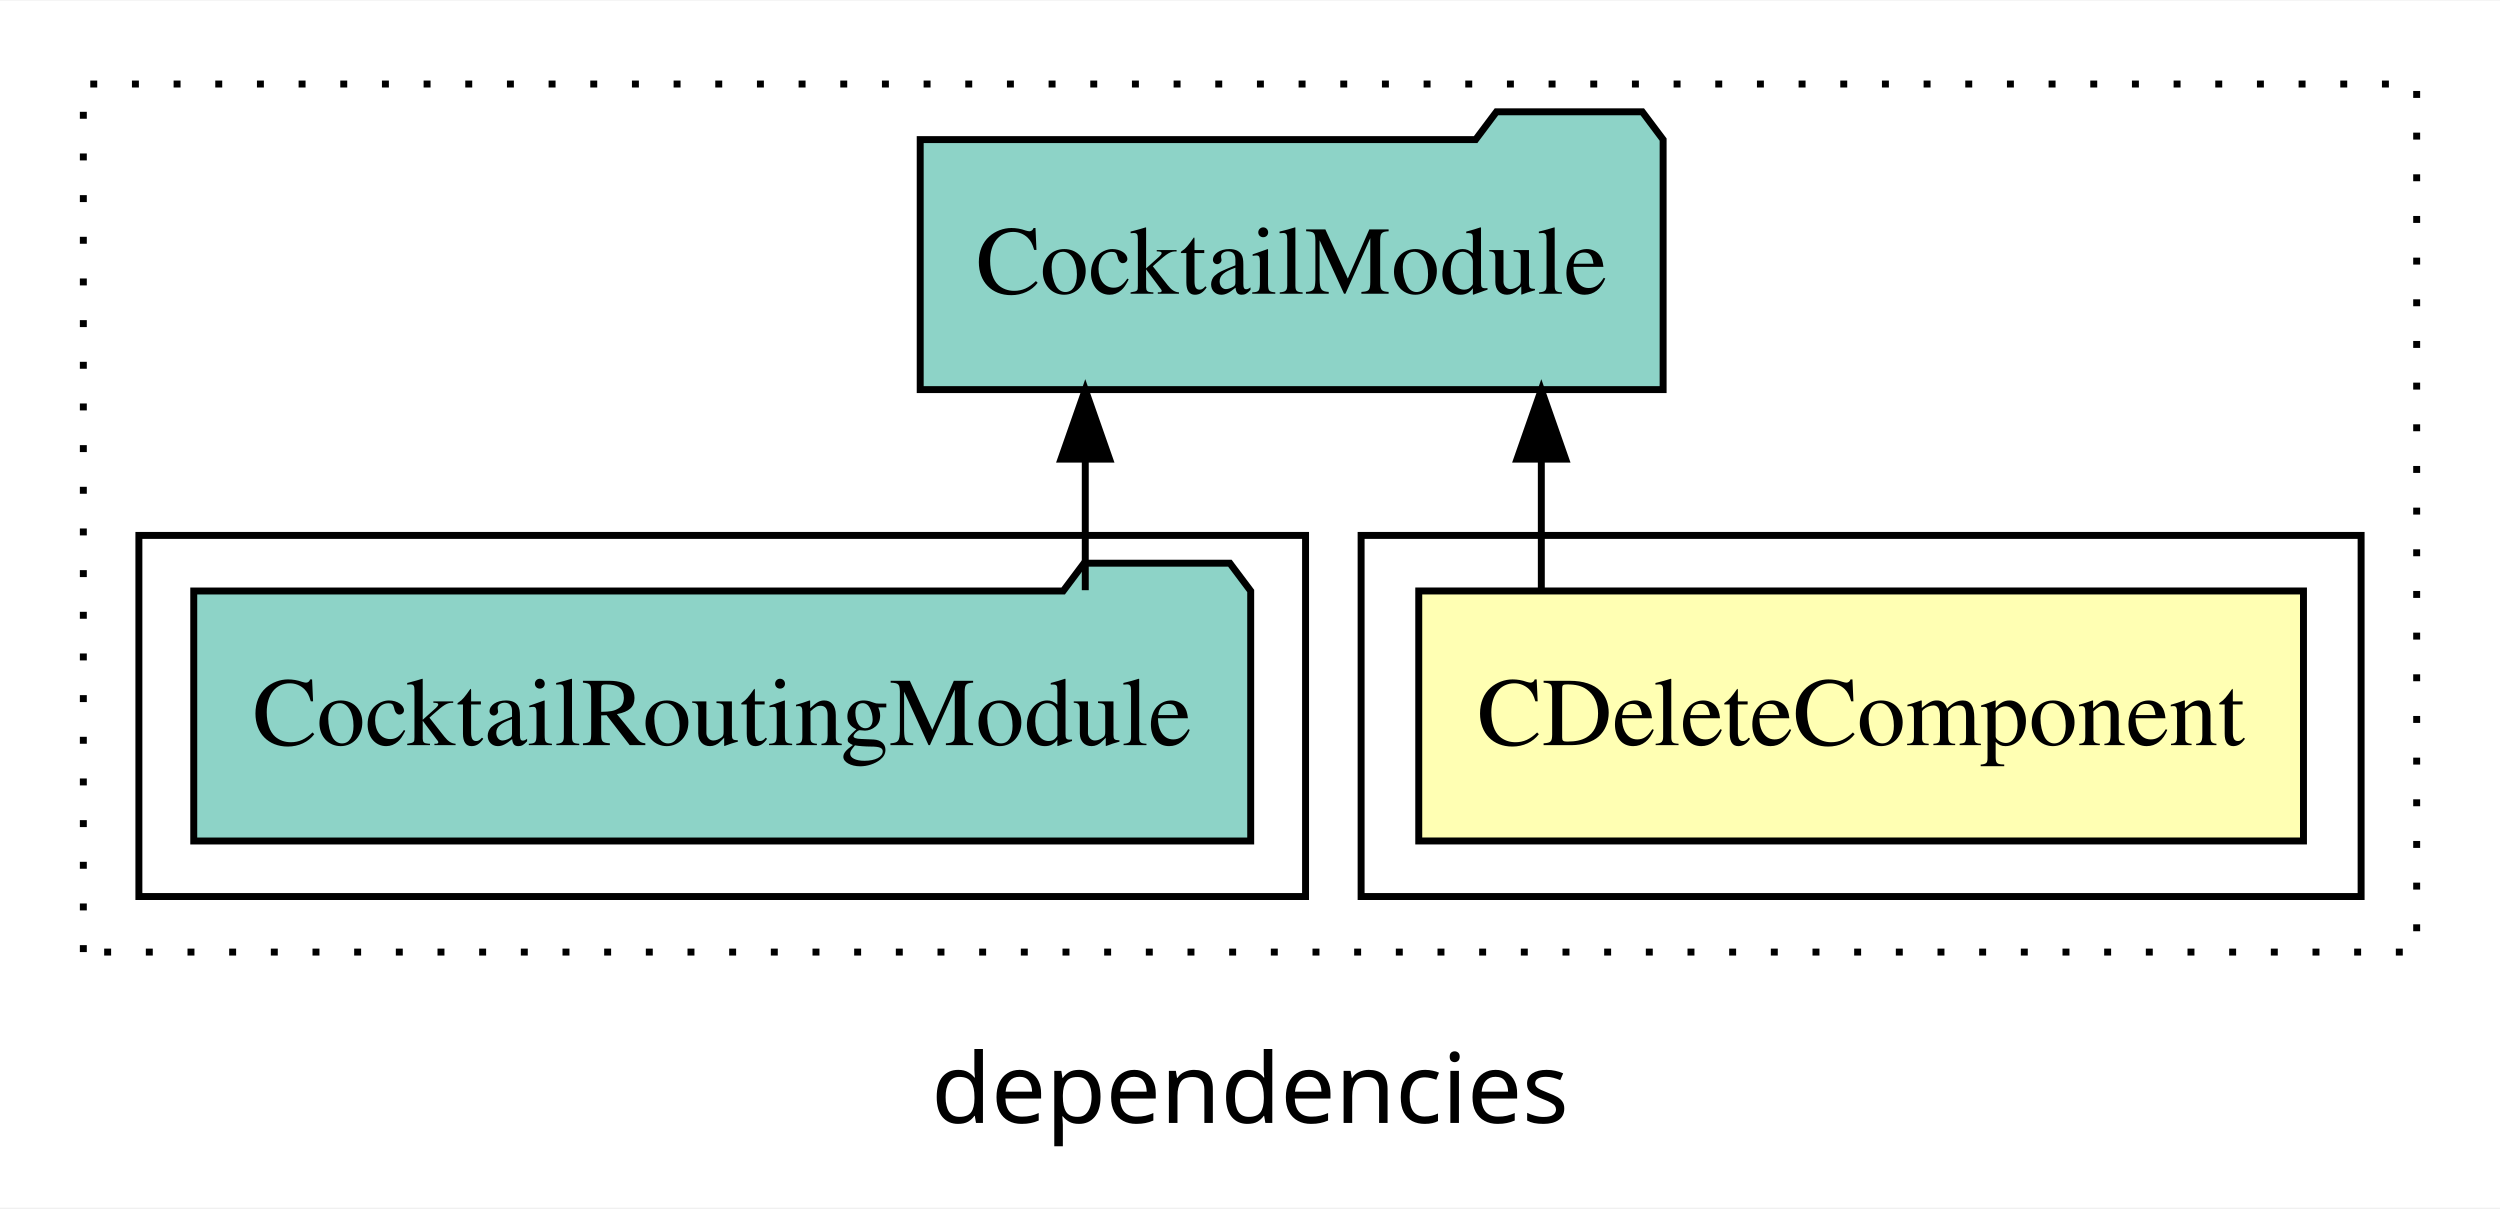
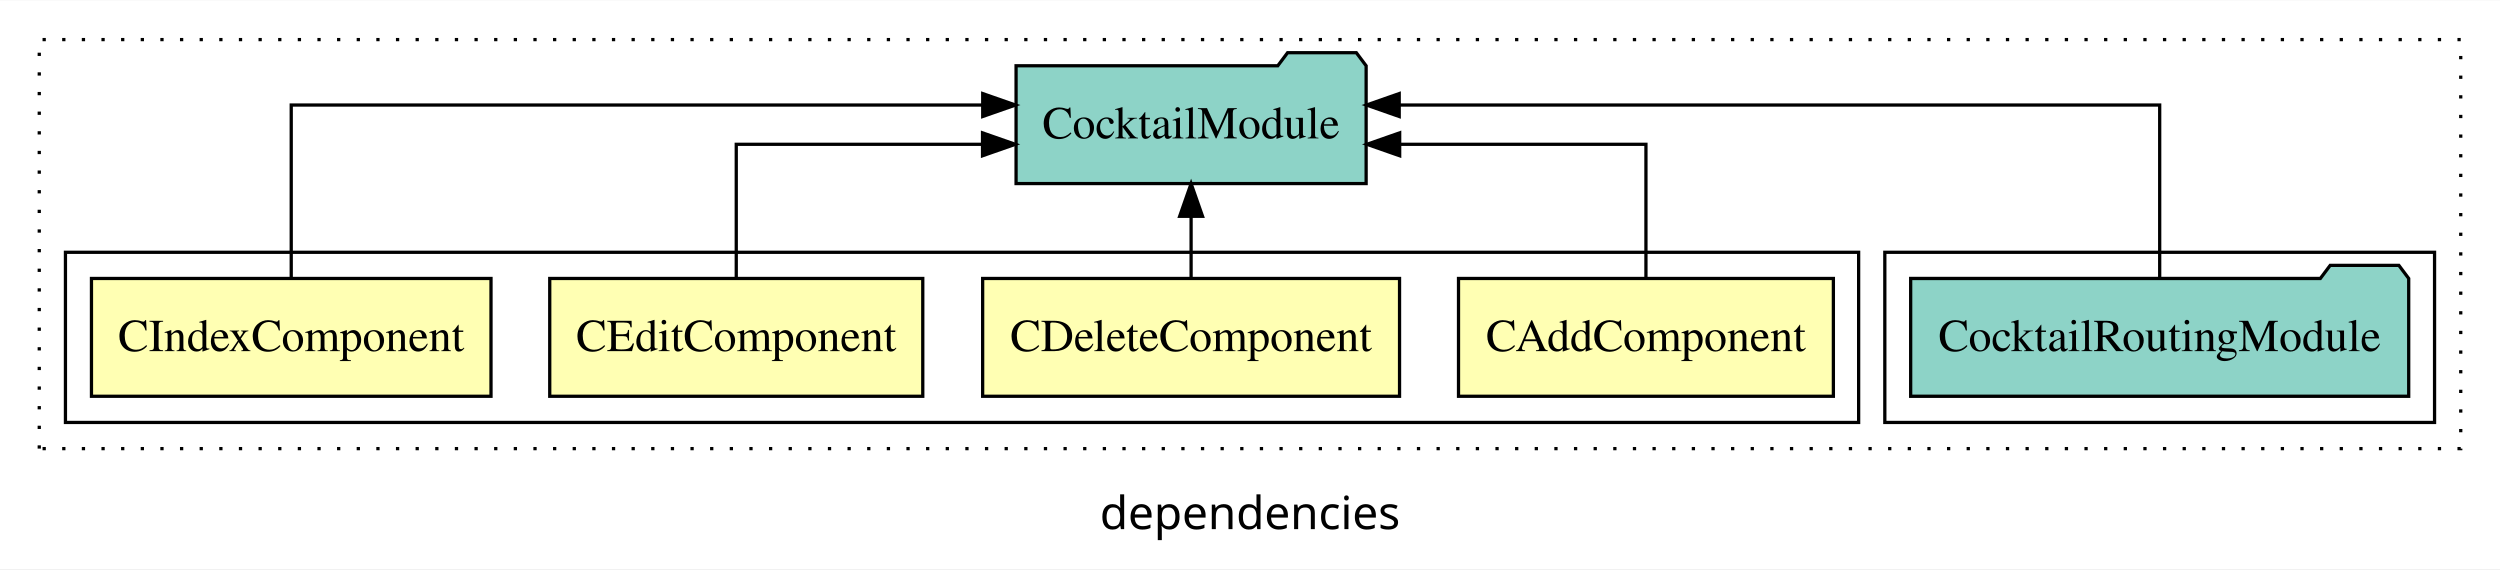
- <svg xmlns="http://www.w3.org/2000/svg" width="360pt" height="174pt" viewBox="0.00 0.00 360.00 173.80">
+ <svg xmlns="http://www.w3.org/2000/svg" width="764pt" height="174pt" viewBox="0.00 0.00 764.00 173.80">
  <g id="graph0" class="graph" transform="scale(1 1) rotate(0) translate(4 169.8)">
-     <polygon fill="white" stroke="transparent" points="-4,4 -4,-169.8 356,-169.8 356,4 -4,4" />
-     <text text-anchor="middle" x="176" y="-8.2" font-family="sans-serif" font-size="14.00">dependencies</text>
+     <polygon fill="white" stroke="transparent" points="-4,4 -4,-169.8 760,-169.8 760,4 -4,4" />
+     <text text-anchor="middle" x="378" y="-8.2" font-family="sans-serif" font-size="14.00">dependencies</text>
    <g id="clust1" class="cluster">
-       <polygon fill="none" stroke="black" stroke-dasharray="1,5" points="8,-32.8 8,-157.8 344,-157.8 344,-32.8 8,-32.8" />
+       <polygon fill="none" stroke="black" stroke-dasharray="1,5" points="8,-32.8 8,-157.8 748,-157.8 748,-32.8 8,-32.8" />
+     </g>
+     <g id="clust7" class="cluster">
+       <polygon fill="none" stroke="black" points="572,-40.8 572,-92.8 740,-92.8 740,-40.8 572,-40.8" />
    </g>
    <g id="clust2" class="cluster">
-       <polygon fill="none" stroke="black" points="192,-40.8 192,-92.8 336,-92.8 336,-40.8 192,-40.8" />
-     </g>
-     <g id="clust4" class="cluster">
-       <polygon fill="none" stroke="black" points="16,-40.8 16,-92.8 184,-92.8 184,-40.8 16,-40.8" />
+       <polygon fill="none" stroke="black" points="16,-40.8 16,-92.8 564,-92.8 564,-40.8 16,-40.8" />
    </g>
    <g id="node1" class="node">
-       <polygon fill="#ffffb3" stroke="black" points="327.7,-84.8 200.3,-84.8 200.3,-48.8 327.7,-48.8 327.7,-84.8" />
-       <text text-anchor="middle" x="264" y="-62.6" font-family="Times,serif" font-size="14.00">CDeleteComponent</text>
+       <polygon fill="#ffffb3" stroke="black" points="556.28,-84.8 441.72,-84.8 441.72,-48.8 556.28,-48.8 556.28,-84.8" />
+       <text text-anchor="middle" x="499" y="-62.6" font-family="Times,serif" font-size="14.00">CAddComponent</text>
+     </g>
+     <g id="node5" class="node">
+       <polygon fill="#8dd3c7" stroke="black" points="413.49,-149.8 410.49,-153.8 389.49,-153.8 386.49,-149.8 306.51,-149.8 306.51,-113.8 413.49,-113.8 413.49,-149.8" />
+       <text text-anchor="middle" x="360" y="-127.6" font-family="Times,serif" font-size="14.00">CocktailModule</text>
+     </g>
+     <g id="edge1" class="edge">
+       <path fill="none" stroke="black" d="M499,-84.82C499,-102.17 499,-125.8 499,-125.8 499,-125.8 423.74,-125.8 423.74,-125.8" />
+       <polygon fill="black" stroke="black" points="423.74,-122.3 413.74,-125.8 423.74,-129.3 423.74,-122.3" />
    </g>
    <g id="node2" class="node">
-       <polygon fill="#8dd3c7" stroke="black" points="235.49,-149.8 232.49,-153.8 211.49,-153.8 208.49,-149.8 128.51,-149.8 128.51,-113.8 235.49,-113.8 235.49,-149.8" />
-       <text text-anchor="middle" x="182" y="-127.6" font-family="Times,serif" font-size="14.00">CocktailModule</text>
+       <polygon fill="#ffffb3" stroke="black" points="423.7,-84.8 296.3,-84.8 296.3,-48.8 423.7,-48.8 423.7,-84.8" />
+       <text text-anchor="middle" x="360" y="-62.6" font-family="Times,serif" font-size="14.00">CDeleteComponent</text>
    </g>
-     <g id="edge1" class="edge">
-       <path fill="none" stroke="black" d="M217.95,-84.91C217.95,-84.91 217.95,-103.79 217.95,-103.79" />
-       <polygon fill="black" stroke="black" points="214.45,-103.79 217.95,-113.79 221.45,-103.79 214.45,-103.79" />
+     <g id="edge2" class="edge">
+       <path fill="none" stroke="black" d="M360,-84.91C360,-84.91 360,-103.79 360,-103.79" />
+       <polygon fill="black" stroke="black" points="356.5,-103.79 360,-113.79 363.5,-103.79 356.5,-103.79" />
    </g>
    <g id="node3" class="node">
-       <polygon fill="#8dd3c7" stroke="black" points="176.1,-84.8 173.1,-88.8 152.1,-88.8 149.1,-84.8 23.9,-84.8 23.9,-48.8 176.1,-48.8 176.1,-84.8" />
-       <text text-anchor="middle" x="100" y="-62.6" font-family="Times,serif" font-size="14.00">CocktailRoutingModule</text>
+       <polygon fill="#ffffb3" stroke="black" points="278,-84.8 164,-84.8 164,-48.8 278,-48.8 278,-84.8" />
+       <text text-anchor="middle" x="221" y="-62.6" font-family="Times,serif" font-size="14.00">CEditComponent</text>
    </g>
-     <g id="edge2" class="edge">
-       <path fill="none" stroke="black" d="M152.28,-84.91C152.28,-84.91 152.28,-103.79 152.28,-103.79" />
-       <polygon fill="black" stroke="black" points="148.78,-103.79 152.28,-113.79 155.78,-103.79 148.78,-103.79" />
+     <g id="edge3" class="edge">
+       <path fill="none" stroke="black" d="M221,-84.82C221,-102.17 221,-125.8 221,-125.8 221,-125.8 296.26,-125.8 296.26,-125.8" />
+       <polygon fill="black" stroke="black" points="296.26,-129.3 306.26,-125.8 296.26,-122.3 296.26,-129.3" />
+     </g>
+     <g id="node4" class="node">
+       <polygon fill="#ffffb3" stroke="black" points="146.05,-84.8 23.95,-84.8 23.95,-48.8 146.05,-48.8 146.05,-84.8" />
+       <text text-anchor="middle" x="85" y="-62.6" font-family="Times,serif" font-size="14.00">CIndexComponent</text>
+     </g>
+     <g id="edge4" class="edge">
+       <path fill="none" stroke="black" d="M85,-85.08C85,-106.12 85,-137.8 85,-137.8 85,-137.8 296.32,-137.8 296.32,-137.8" />
+       <polygon fill="black" stroke="black" points="296.32,-141.3 306.32,-137.8 296.32,-134.3 296.32,-141.3" />
+     </g>
+     <g id="node6" class="node">
+       <polygon fill="#8dd3c7" stroke="black" points="732.1,-84.8 729.1,-88.8 708.1,-88.8 705.1,-84.8 579.9,-84.8 579.9,-48.8 732.1,-48.8 732.1,-84.8" />
+       <text text-anchor="middle" x="656" y="-62.6" font-family="Times,serif" font-size="14.00">CocktailRoutingModule</text>
+     </g>
+     <g id="edge5" class="edge">
+       <path fill="none" stroke="black" d="M656,-85.08C656,-106.12 656,-137.8 656,-137.8 656,-137.8 423.6,-137.8 423.6,-137.8" />
+       <polygon fill="black" stroke="black" points="423.6,-134.3 413.6,-137.8 423.6,-141.3 423.6,-134.3" />
    </g>
  </g>
</svg>
